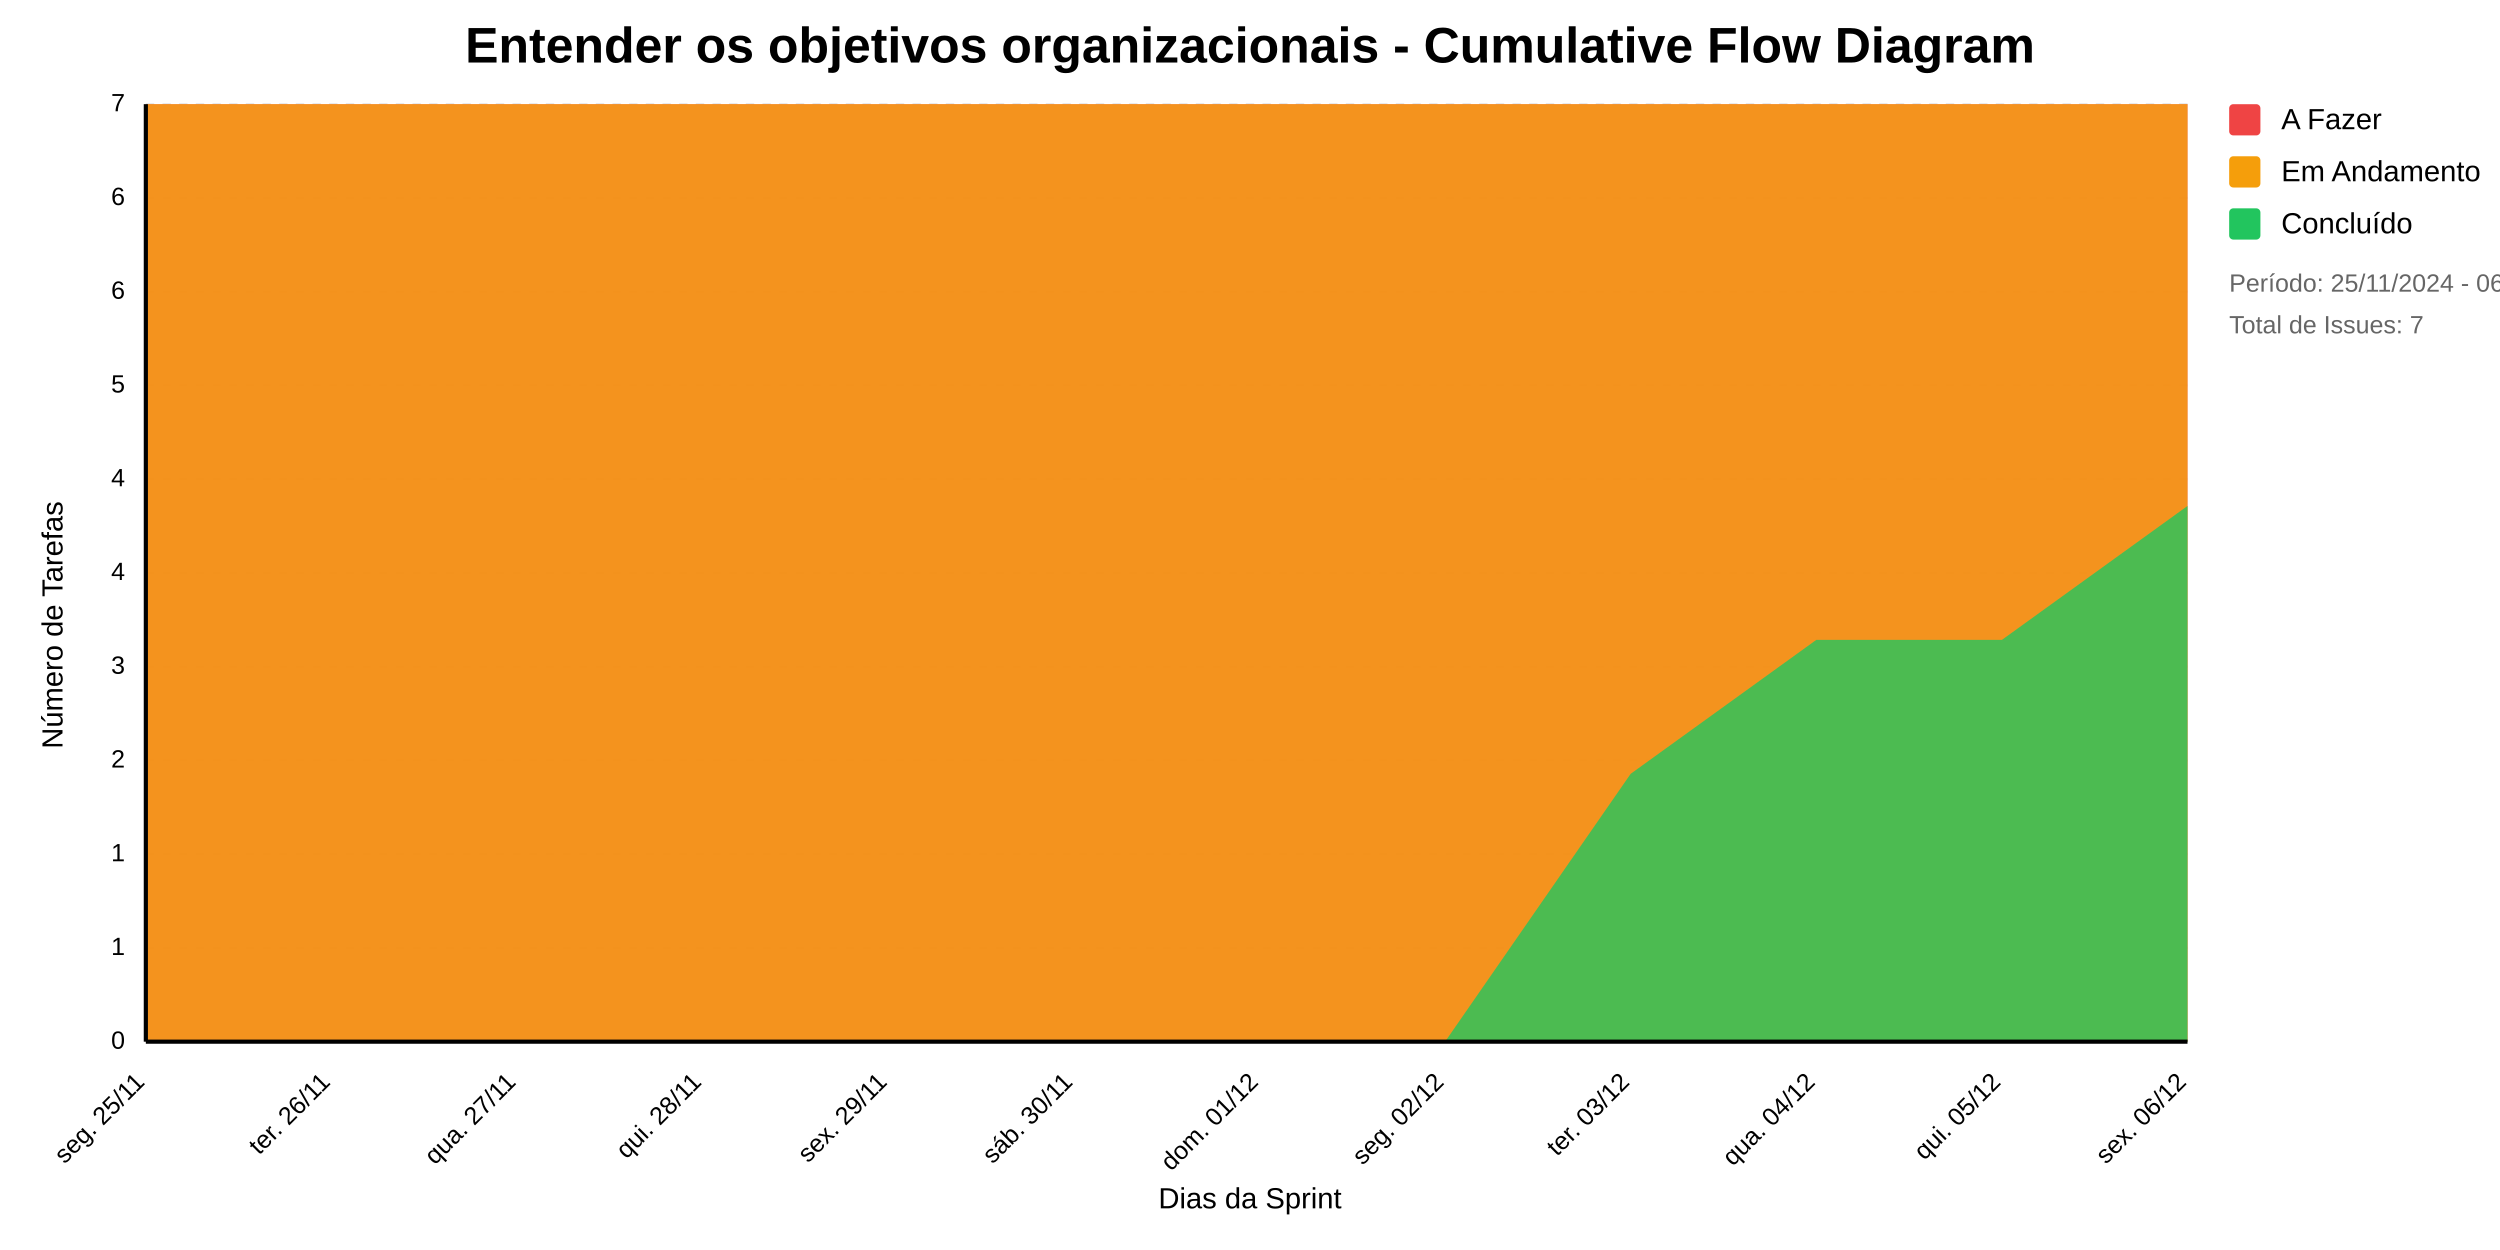
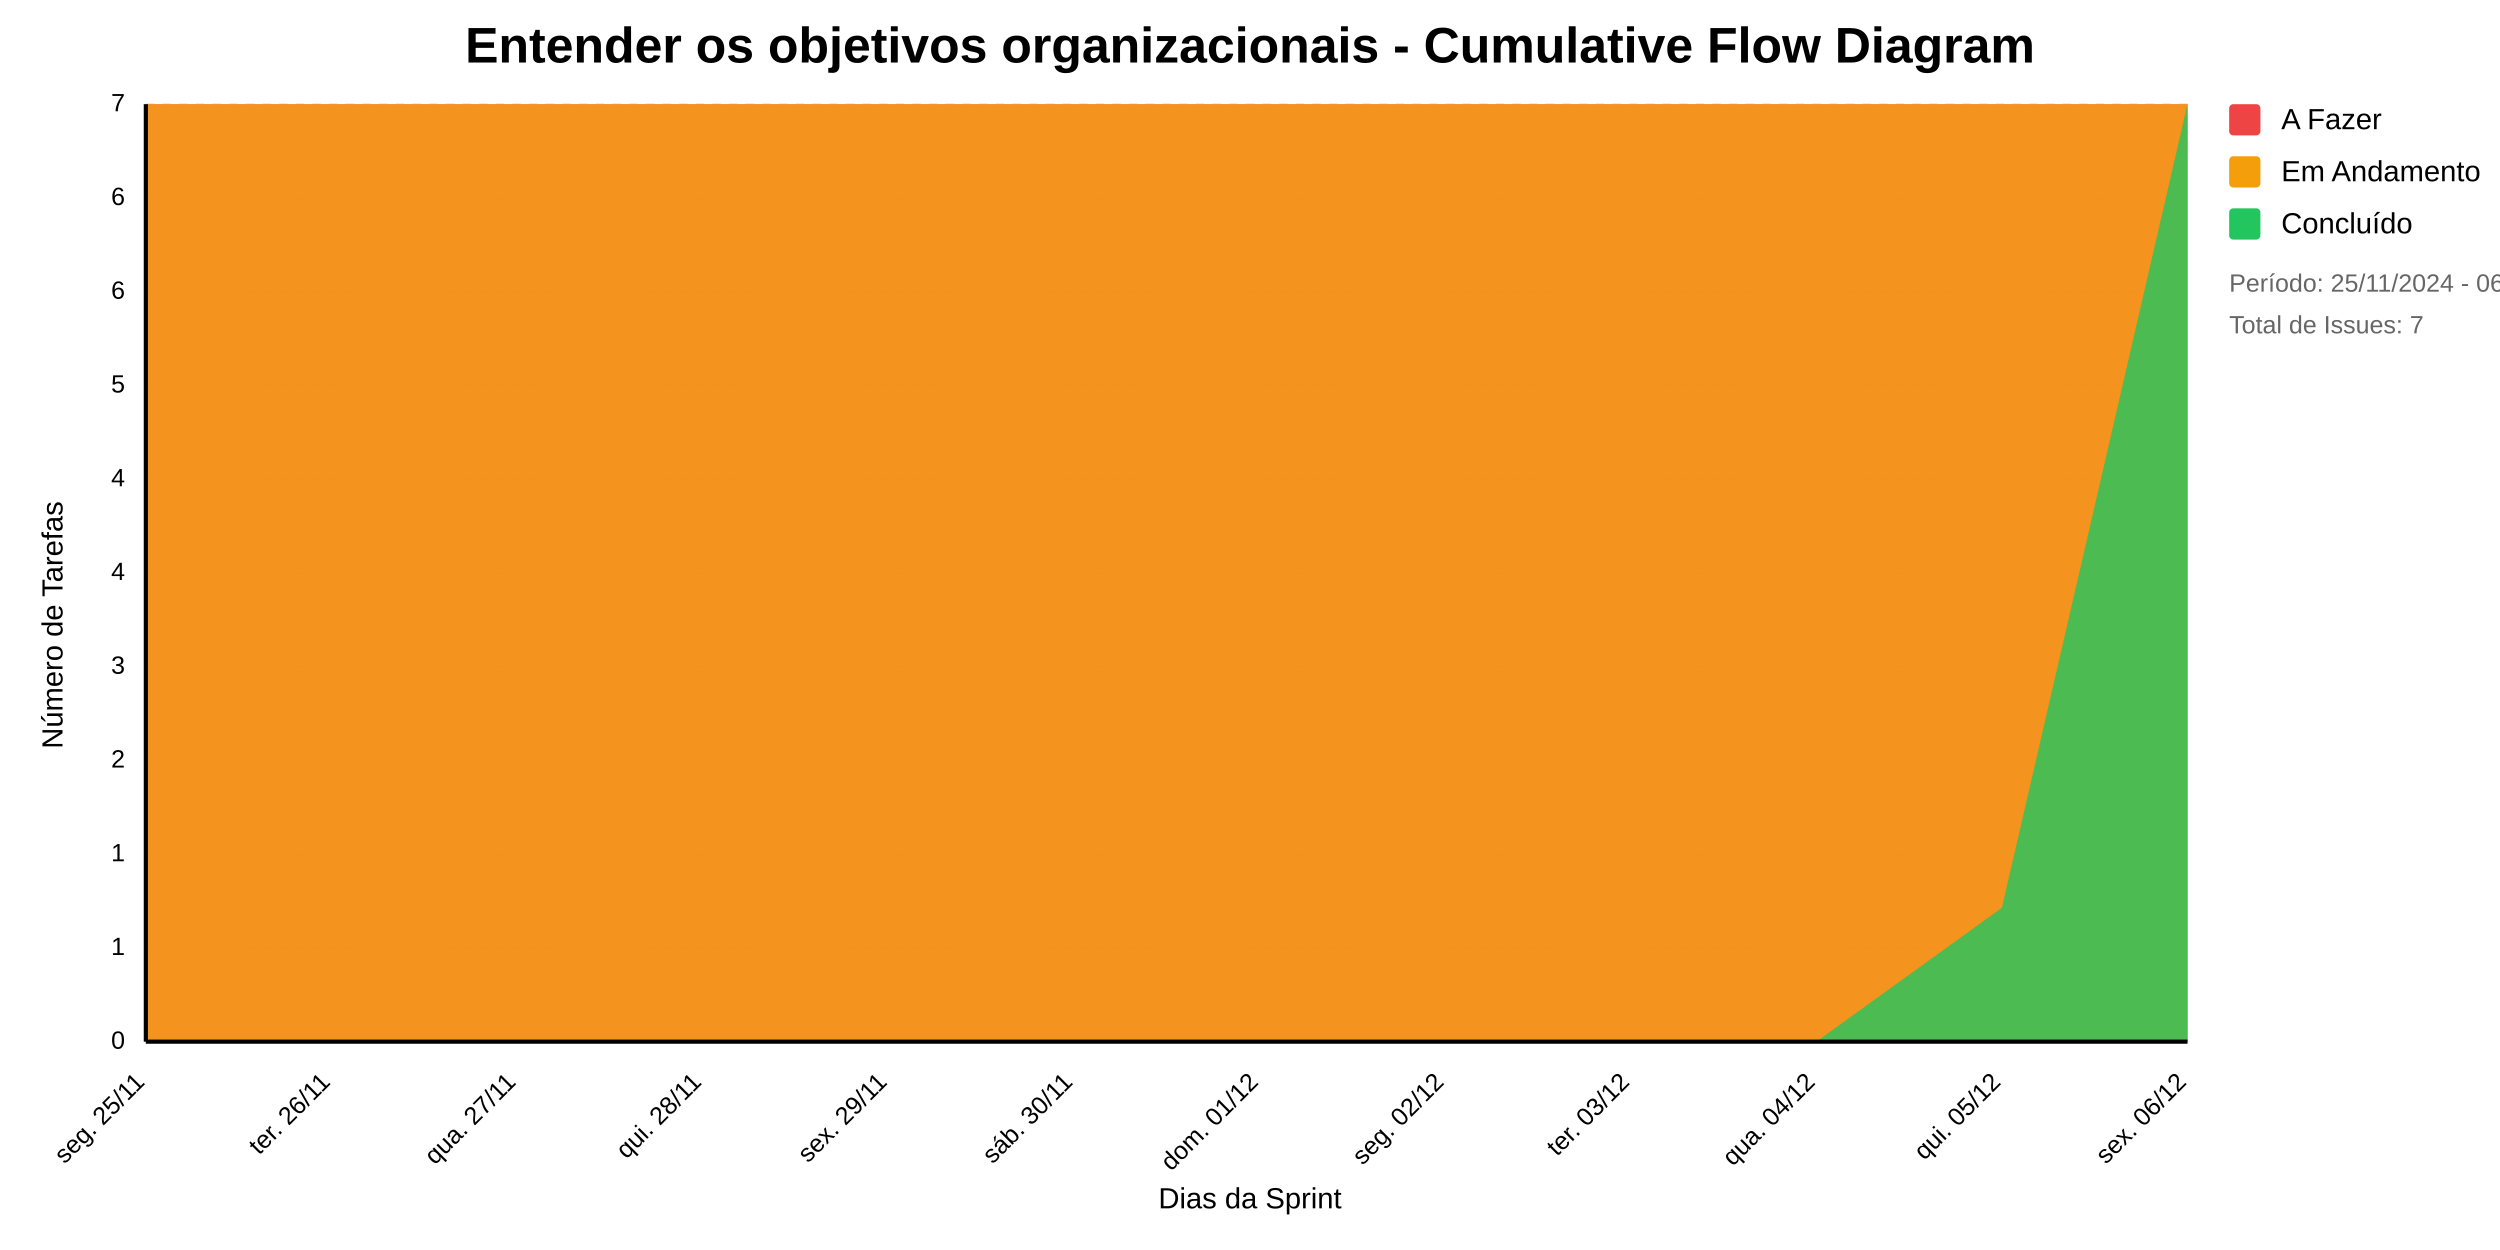
<svg xmlns="http://www.w3.org/2000/svg" viewBox="0 0 1200 600">
  <defs>
    <style>
              text { font-family: Arial, sans-serif; }
              .title { font-size: 24px; font-weight: bold; }
              .label { font-size: 14px; }
              .value { font-size: 12px; fill: #666666; }
              .axis { font-size: 12px; }
              .legend { font-size: 14px; }
            </style>
  </defs>
  <rect width="1200" height="600" fill="white" />
  <line x1="70" y1="50" x2="1050" y2="50" stroke="#e5e7eb" stroke-dasharray="4" />
  <text x="60" y="50" text-anchor="end" class="axis" dominant-baseline="middle">7</text>
  <line x1="70" y1="95" x2="1050" y2="95" stroke="#e5e7eb" stroke-dasharray="4" />
  <text x="60" y="95" text-anchor="end" class="axis" dominant-baseline="middle">6</text>
  <line x1="70" y1="140" x2="1050" y2="140" stroke="#e5e7eb" stroke-dasharray="4" />
  <text x="60" y="140" text-anchor="end" class="axis" dominant-baseline="middle">6</text>
  <line x1="70" y1="185" x2="1050" y2="185" stroke="#e5e7eb" stroke-dasharray="4" />
  <text x="60" y="185" text-anchor="end" class="axis" dominant-baseline="middle">5</text>
  <line x1="70" y1="230" x2="1050" y2="230" stroke="#e5e7eb" stroke-dasharray="4" />
  <text x="60" y="230" text-anchor="end" class="axis" dominant-baseline="middle">4</text>
  <line x1="70" y1="275" x2="1050" y2="275" stroke="#e5e7eb" stroke-dasharray="4" />
  <text x="60" y="275" text-anchor="end" class="axis" dominant-baseline="middle">4</text>
  <line x1="70" y1="320" x2="1050" y2="320" stroke="#e5e7eb" stroke-dasharray="4" />
  <text x="60" y="320" text-anchor="end" class="axis" dominant-baseline="middle">3</text>
  <line x1="70" y1="365" x2="1050" y2="365" stroke="#e5e7eb" stroke-dasharray="4" />
  <text x="60" y="365" text-anchor="end" class="axis" dominant-baseline="middle">2</text>
  <line x1="70" y1="410" x2="1050" y2="410" stroke="#e5e7eb" stroke-dasharray="4" />
  <text x="60" y="410" text-anchor="end" class="axis" dominant-baseline="middle">1</text>
  <line x1="70" y1="455" x2="1050" y2="455" stroke="#e5e7eb" stroke-dasharray="4" />
  <text x="60" y="455" text-anchor="end" class="axis" dominant-baseline="middle">1</text>
  <line x1="70" y1="500" x2="1050" y2="500" stroke="#e5e7eb" stroke-dasharray="4" />
  <text x="60" y="500" text-anchor="end" class="axis" dominant-baseline="middle">0</text>
  <path d="M70,50 L159.091,50 L248.182,50 L337.273,50 L426.364,50 L515.455,50 L604.545,50 L693.636,50 L782.727,50 L871.818,50 L960.909,50 L1050,50 L1050,500 L960.909,500 L871.818,500 L782.727,500 L693.636,500 L604.545,500 L515.455,500 L426.364,500 L337.273,500 L248.182,500 L159.091,500 L70,500 Z" fill="#ef4444" opacity="0.8" />
  <path d="M70,50 L159.091,50 L248.182,50 L337.273,50 L426.364,50 L515.455,50 L604.545,50 L693.636,50 L782.727,50 L871.818,50 L960.909,50 L1050,50 L1050,500 L960.909,500 L871.818,500 L782.727,500 L693.636,500 L604.545,500 L515.455,500 L426.364,500 L337.273,500 L248.182,500 L159.091,500 L70,500 Z" fill="#f59e0b" opacity="0.8" />
-   <path d="M70,500 L159.091,500 L248.182,500 L337.273,500 L426.364,500 L515.455,500 L604.545,500 L693.636,500 L782.727,371.429 L871.818,307.143 L960.909,307.143 L1050,242.857 L1050,500 L960.909,500 L871.818,500 L782.727,500 L693.636,500 L604.545,500 L515.455,500 L426.364,500 L337.273,500 L248.182,500 L159.091,500 L70,500 Z" fill="#22c55e" opacity="0.8" />
+   <path d="M70,500 L159.091,500 L248.182,500 L337.273,500 L426.364,500 L515.455,500 L604.545,500 L693.636,500 L782.727,500 L871.818,500 L960.909,435.714 L1050,50 L1050,500 L960.909,500 L871.818,500 L782.727,500 L693.636,500 L604.545,500 L515.455,500 L426.364,500 L337.273,500 L248.182,500 L159.091,500 L70,500 Z" fill="#22c55e" opacity="0.8" />
  <line x1="70" y1="50" x2="70" y2="500" stroke="black" stroke-width="2" />
  <line x1="70" y1="500" x2="1050" y2="500" stroke="black" stroke-width="2" />
  <text transform="rotate(-45 70 520)" x="70" y="520" text-anchor="end" class="axis">seg. 25/11</text>
  <text transform="rotate(-45 159.0909 520)" x="159.091" y="520" text-anchor="end" class="axis">ter. 26/11</text>
  <text transform="rotate(-45 248.1818 520)" x="248.182" y="520" text-anchor="end" class="axis">qua. 27/11</text>
  <text transform="rotate(-45 337.2727 520)" x="337.273" y="520" text-anchor="end" class="axis">qui. 28/11</text>
  <text transform="rotate(-45 426.3636 520)" x="426.364" y="520" text-anchor="end" class="axis">sex. 29/11</text>
  <text transform="rotate(-45 515.4545 520)" x="515.455" y="520" text-anchor="end" class="axis">sáb. 30/11</text>
  <text transform="rotate(-45 604.5455 520)" x="604.545" y="520" text-anchor="end" class="axis">dom. 01/12</text>
  <text transform="rotate(-45 693.6364 520)" x="693.636" y="520" text-anchor="end" class="axis">seg. 02/12</text>
  <text transform="rotate(-45 782.7273 520)" x="782.727" y="520" text-anchor="end" class="axis">ter. 03/12</text>
  <text transform="rotate(-45 871.8182 520)" x="871.818" y="520" text-anchor="end" class="axis">qua. 04/12</text>
  <text transform="rotate(-45 960.9091 520)" x="960.909" y="520" text-anchor="end" class="axis">qui. 05/12</text>
  <text transform="rotate(-45 1050 520)" x="1050" y="520" text-anchor="end" class="axis">sex. 06/12</text>
  <text transform="rotate(-90 30 300)" x="30" y="300" text-anchor="middle" class="label">Número de Tarefas</text>
  <text x="600" y="580" text-anchor="middle" class="label">Dias da Sprint</text>
  <text x="600" y="30" text-anchor="middle" class="title">Entender os objetivos organizacionais - Cumulative Flow Diagram</text>
  <g transform="translate(1070, 50)">
    <rect width="15" height="15" fill="#ef4444" rx="2" />
    <text x="25" y="12" class="legend">A Fazer</text>
    <rect y="25" width="15" height="15" fill="#f59e0b" rx="2" />
    <text x="25" y="37" class="legend">Em Andamento</text>
    <rect y="50" width="15" height="15" fill="#22c55e" rx="2" />
    <text x="25" y="62" class="legend">Concluído</text>
    <text x="0" y="90" class="value">
              Período: 25/11/2024 - 06/12/2024
            </text>
    <text x="0" y="110" class="value">
              Total de Issues: 7
            </text>
  </g>
</svg>
